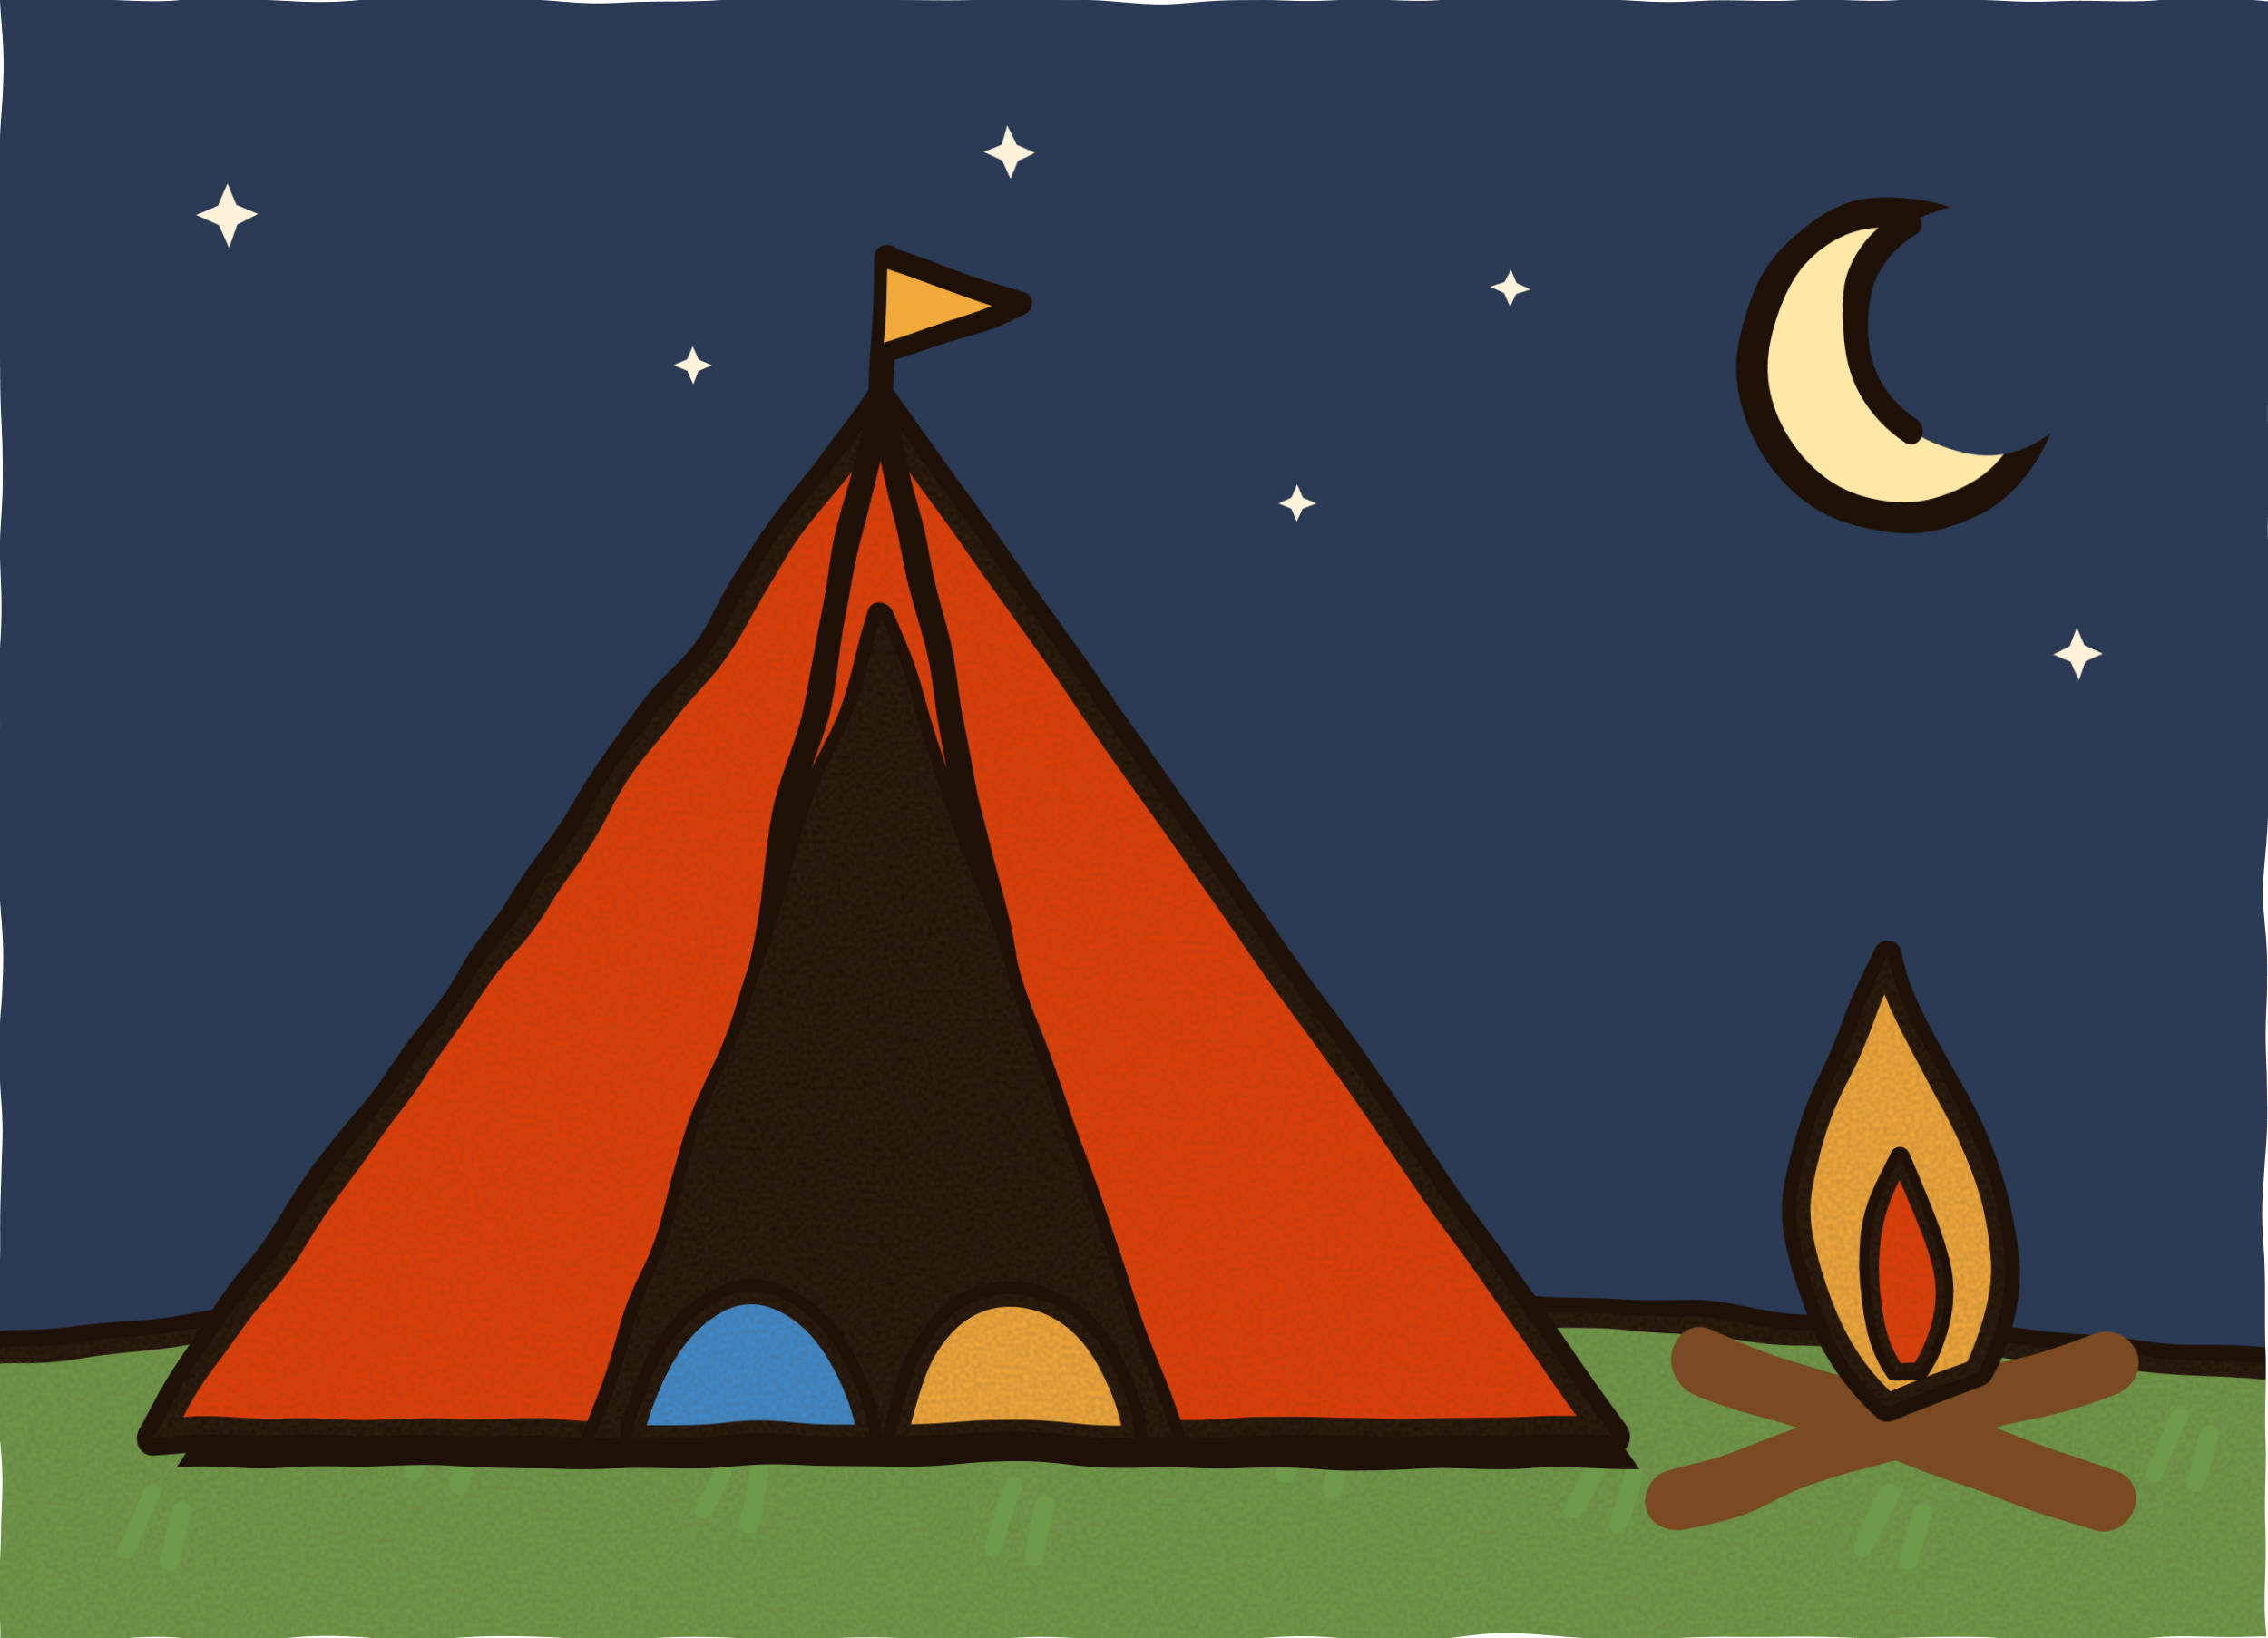
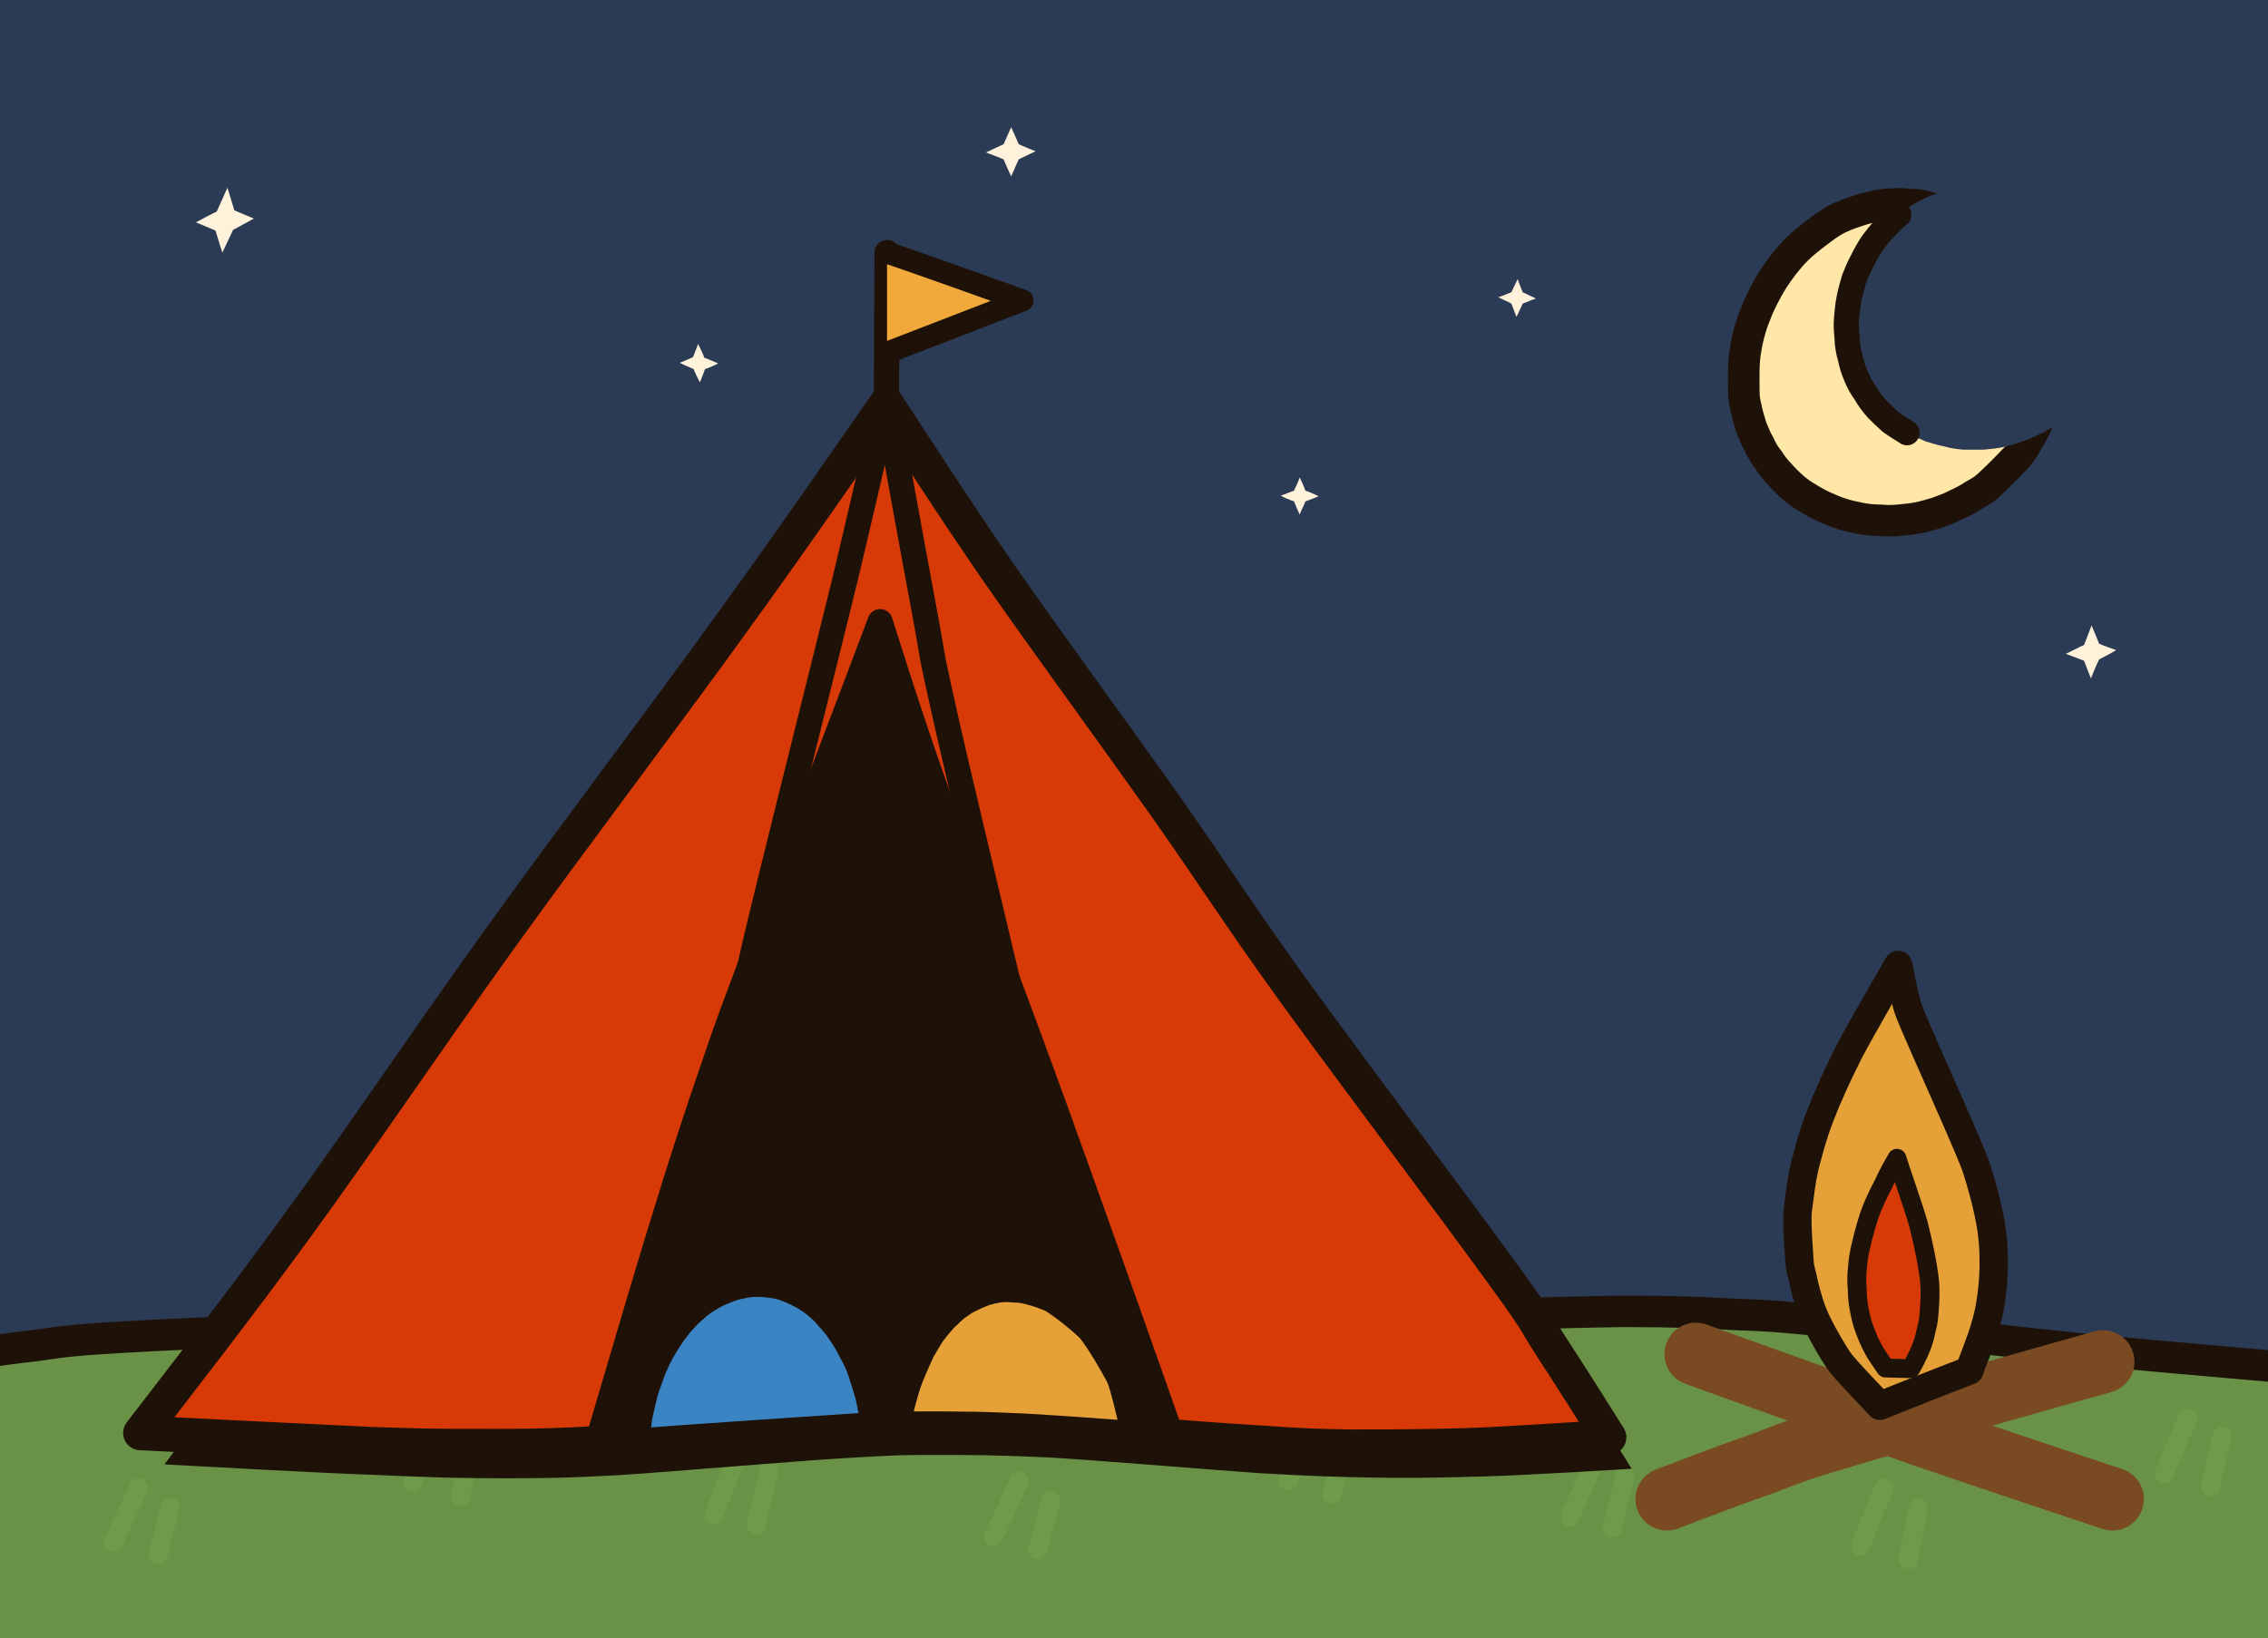
- <svg xmlns="http://www.w3.org/2000/svg" viewBox="0 0 360 260" role="img" aria-label="Duo Campers: a tent for two by the bonfire">
-   <defs>
-     <filter id="w" x="-5%" y="-5%" width="110%" height="110%">
-       <feTurbulence type="fractalNoise" baseFrequency="0.035" numOctaves="2" seed="3" />
-       <feDisplacementMap in="SourceGraphic" scale="3.4" />
-     </filter>
-     <filter id="g">
-       <feTurbulence type="fractalNoise" baseFrequency="1.4" numOctaves="1" seed="7" result="n" />
-       <feColorMatrix in="n" type="matrix" values="0 0 0 0 0.12  0 0 0 0 0.07  0 0 0 0 0.03  0 0 0 0.35 -0.05" result="d" />
-       <feComposite in="d" in2="SourceGraphic" operator="in" />
-     </filter>
-   </defs>
-   <g filter="url(#w)" stroke="#1E1208" stroke-linecap="round" stroke-linejoin="round">
-     <rect x="-10" y="-10" width="380" height="280" fill="#2B3A55" stroke="none" />
-     <g stroke="none" fill="#FFF2DA">
-       <path d="M36 29 L37.5 32.5 L41 34 L37.5 35.5 L36 39 L34.5 35.5 L31 34 L34.5 32.5 Z" />
-       <path d="M110 55 L110.9 57.1 L113 58 L110.9 58.9 L110 61 L109.1 58.9 L107 58 L109.1 57.1 Z" />
-       <path d="M160 20 L161.2 22.8 L164 24 L161.2 25.2 L160 28 L158.8 25.2 L156 24 L158.8 22.8 Z" />
-       <path d="M240 43 L240.9 45.1 L243 46 L240.9 46.9 L240 49 L239.1 46.9 L237 46 L239.1 45.1 Z" />
-       <path d="M330 100 L331.2 102.8 L334 104 L331.2 105.2 L330 108 L328.8 105.2 L326 104 L328.8 102.8 Z" />
-       <path d="M206 77 L206.9 79.1 L209 80 L206.9 80.9 L206 83 L205.1 80.9 L203 80 L205.1 79.1 Z" />
-     </g>
-     <circle cx="302" cy="58" r="24" fill="#FFE7A8" stroke-width="5" />
-     <circle cx="315.2" cy="52.0" r="20.4" fill="#2B3A55" stroke="none" />
-     <path d="M302.96 35.68 A20.4 20.4 0 0 0 303.92 69.04" fill="none" stroke-width="4" />
-     <path d="M-10 216 C 90 202, 250 204, 370 218 V270 H-10 Z" fill="#6E9A4A" stroke-width="5" />
-     <path d="M-10 216 C 90 202, 250 204, 370 218 V270 H-10 Z" fill="#6E9A4A" filter="url(#g)" stroke="none" />
-     <path d="M20 246 l4 -9 M27 248 l2 -8" stroke="#6E9A4A" stroke-width="3" />
-     <path d="M66 234 l4 -9 M73 236 l2 -8" stroke="#6E9A4A" stroke-width="3" />
-     <path d="M112 240 l4 -9 M119 242 l2 -8" stroke="#6E9A4A" stroke-width="3" />
-     <path d="M158 246 l4 -9 M165 248 l2 -8" stroke="#6E9A4A" stroke-width="3" />
-     <path d="M204 234 l4 -9 M211 236 l2 -8" stroke="#6E9A4A" stroke-width="3" />
-     <path d="M250 240 l4 -9 M257 242 l2 -8" stroke="#6E9A4A" stroke-width="3" />
-     <path d="M296 246 l4 -9 M303 248 l2 -8" stroke="#6E9A4A" stroke-width="3" />
-     <path d="M342 234 l4 -9 M349 236 l2 -8" stroke="#6E9A4A" stroke-width="3" />
-     <path d="M24 228 L140 64 L256 228 Z" transform="translate(4 5)" fill="#1E1208" stroke="none" />
-     <path d="M24 228 L140 64 L256 228 Z" fill="#E33D07" stroke-width="5.5" />
-     <path d="M24 228 L140 64 L256 228 Z" fill="#E33D07" filter="url(#g)" stroke="none" />
-     <path d="M140 64 L104 228 M140 64 L176 228" stroke-width="4" />
-     <path d="M140 98 L94 228 H186 Z" fill="#1E1208" stroke-width="4" />
-     <path d="M140 98 L94 228 H186 Z" fill="#1E1208" filter="url(#g)" stroke="none" />
-     <path d="M100 228 C 104 200, 132 196, 138 228 Z" fill="#3D8BD0" stroke-width="4" />
-     <path d="M100 228 C 104 200, 132 196, 138 228 Z" fill="#3D8BD0" filter="url(#g)" stroke="none" />
-     <path d="M142 228 C 148 196, 176 200, 180 228 Z" fill="#F2A93B" stroke-width="4" />
-     <path d="M142 228 C 148 196, 176 200, 180 228 Z" fill="#F2A93B" filter="url(#g)" stroke="none" />
-     <path d="M140 64 V40" stroke-width="4" />
-     <path d="M140 40 L162 48 L140 56" fill="#F2A93B" stroke-width="3.5" />
-     <path d="M266 238 L334 216 M270 216 L334 238" stroke="#7A4A22" stroke-width="10" />
-     <path d="M300 224 C 274 200, 290 172, 300 152 C 304 172, 328 188, 314 218 Z" fill="#F2A93B" stroke-width="4.5" />
-     <path d="M300 224 C 274 200, 290 172, 300 152 C 304 172, 328 188, 314 218 Z" fill="#F2A93B" filter="url(#g)" stroke="none" />
-     <path d="M301 218 C 292 206, 298 192, 302 184 C 306 194, 312 206, 305 218 Z" fill="#E33D07" stroke-width="3" />
-     <path d="M301 218 C 292 206, 298 192, 302 184 C 306 194, 312 206, 305 218 Z" fill="#E33D07" filter="url(#g)" stroke="none" />
-   </g>
+ <svg xmlns="http://www.w3.org/2000/svg" viewBox="0 0 360 260" role="img" aria-label="Duo Campers: a tent for two by the bonfire" stroke-linecap="round" stroke-linejoin="round">
+   <path d="M-10.4 -8.1C-7.7 -8.2 -3.2 -8.1 5.7 -8.7C14.5 -9.2 34.2 -10.8 42.8 -11.4C51.4 -11.9 52.5 -11.8 57.2 -11.8C61.9 -11.8 63.7 -11.9 71.2 -11.5C78.8 -11.2 94.3 -10 102.5 -9.6C110.7 -9.2 114.9 -9.1 120.5 -9C126.1 -8.9 125.7 -8.8 135.9 -9C146.1 -9.2 165 -10 181.6 -10.1C198.1 -10.3 217 -9.6 235.2 -9.8C253.4 -10 278.6 -11.1 290.8 -11.2C303 -11.4 298.8 -11.3 308.2 -10.8C317.6 -10.3 338.9 -8.7 347.3 -8.3C355.8 -7.9 355.6 -8.1 359 -8.1C362.5 -8.1 366.6 -8.3 368.1 -8.3C368.2 -5.2 368.3 1.1 368.9 10.1C369.4 19 370.9 36.5 371.4 45.2C371.9 53.9 371.9 56.5 372 62.2C372 68 372.1 69.6 371.6 79.4C371 89.3 369.3 111.1 368.7 121.1C368.1 131.2 368.1 133 368.1 139.7C368 146.4 368 151.2 368.5 161.4C369 171.6 370.6 191.3 371.2 200.9C371.8 210.4 371.8 212.3 371.9 218.7C372 225.1 372 231 371.6 239.5C371.2 248 369.9 264.7 369.6 269.7C365.4 269.8 357.3 270.3 344.5 270.4C331.7 270.4 310.2 269.9 292.9 270C275.5 270 252 270.8 240.3 270.9C228.6 271 231.6 270.9 222.8 270.5C214 270.1 195.9 268.9 187.5 268.5C179.1 268.2 177.9 268.2 172.3 268.3C166.7 268.3 163.4 268.3 154 268.8C144.6 269.4 124.5 271.1 115.8 271.7C107.1 272.2 106.4 272 101.6 272C96.9 272 95.2 272 87.3 271.5C79.3 271.1 62.7 269.7 53.9 269.2C45.2 268.6 41.1 268.5 34.7 268.4C28.3 268.3 23.3 268.4 15.5 268.6C7.8 268.9 -7.3 269.8 -11.9 270C-11.7 266.9 -11.7 260.5 -11.1 251.5C-10.6 242.4 -9.2 224.4 -8.7 215.4C-8.2 206.5 -8.1 204.1 -8.1 197.7C-8.1 191.2 -8.1 186.9 -8.6 176.8C-9.1 166.7 -10.7 146.7 -11.2 137C-11.8 127.2 -11.8 125.1 -11.9 118.4C-11.9 111.7 -12 107.4 -11.5 97C-11 86.6 -9.3 65.7 -8.7 56C-8.1 46.4 -8.1 45.1 -8.1 38.9C-8.1 32.7 -8.2 26.6 -8.6 18.8C-8.9 10.9 -10.1 -3.6 -10.4 -8.1Z" fill="#2B3A55" />
+   <path d="M36.1 29.8C36.3 30.4 37 32.8 37.2 33.4C37.7 33.6 39.8 34.5 40.3 34.7C39.8 35 37.5 36.2 37 36.5C36.7 37.1 35.6 39.5 35.3 40.1C35.1 39.6 34.4 37.2 34.2 36.6C33.7 36.4 31.6 35.5 31.1 35.3C31.6 35 33.9 33.8 34.4 33.6C34.7 32.9 35.8 30.5 36.1 29.8Z" fill="#FFF2DA" />
+   <path d="M110.8 54.6C111 55 111.7 56.4 111.8 56.8C112.2 56.9 113.7 57.6 114 57.7C113.7 57.9 112.3 58.5 111.9 58.6C111.8 59 111.2 60.4 111.1 60.7C110.9 60.4 110.2 58.9 110.1 58.6C109.7 58.4 108.2 57.8 107.9 57.6C108.2 57.5 109.6 56.9 110 56.7C110.1 56.4 110.7 55 110.8 54.6Z" fill="#FFF2DA" />
+   <path d="M160.5 20.2C160.7 20.6 161.5 22.4 161.7 22.9C162.1 23.1 164 23.9 164.4 24C164 24.2 162.1 25.1 161.7 25.3C161.5 25.7 160.7 27.6 160.5 28C160.3 27.6 159.5 25.8 159.3 25.3C158.9 25.1 157 24.4 156.5 24.2C157 24 158.8 23.1 159.3 22.9C159.5 22.5 160.3 20.6 160.5 20.2Z" fill="#FFF2DA" />
+   <path d="M240.9 44.3C241 44.7 241.6 46.1 241.7 46.4C242.1 46.6 243.4 47.2 243.8 47.4C243.4 47.5 242 48.1 241.7 48.2C241.5 48.6 240.9 50 240.7 50.3C240.6 50 240 48.5 239.9 48.2C239.6 48 238.2 47.4 237.8 47.2C238.2 47.1 239.6 46.5 239.9 46.4C240.1 46 240.7 44.7 240.9 44.3Z" fill="#FFF2DA" />
+   <path d="M332 99.3C332.2 99.8 333 101.7 333.2 102.2C333.6 102.4 335.5 103.1 335.9 103.2C335.5 103.5 333.6 104.5 333.2 104.7C332.9 105.2 332.1 107.2 331.9 107.7C331.7 107.3 331 105.4 330.8 104.9C330.3 104.7 328.4 104 327.9 103.8C328.4 103.6 330.3 102.6 330.8 102.4C331 101.9 331.8 99.8 332 99.3Z" fill="#FFF2DA" />
+   <path d="M206.3 75.8C206.5 76.2 207.1 77.5 207.2 77.9C207.6 78 209 78.6 209.3 78.8C209 78.9 207.6 79.5 207.2 79.6C207.1 80 206.4 81.3 206.3 81.7C206.1 81.3 205.5 79.9 205.4 79.6C205 79.5 203.6 78.9 203.3 78.7C203.6 78.6 205.1 78 205.4 77.9C205.6 77.5 206.2 76.2 206.3 75.8Z" fill="#FFF2DA" />
+   <path d="M325.4 56C325.4 56.5 325.4 58 325.4 59C325.3 59.9 325.2 60.9 325 61.9C324.9 62.8 324.6 63.8 324.3 64.7C324 65.7 323.7 66.6 323.2 67.5C322.8 68.4 322.3 69.3 321.8 70.1C321.3 71 321.1 71.5 320.1 72.6C319 73.8 316.9 75.9 315.7 77C314.6 78 314 78.2 313.2 78.7C312.3 79.3 311.3 79.8 310.4 80.2C309.5 80.7 308.5 81 307.5 81.4C306.5 81.7 305.5 82 304.5 82.2C303.5 82.4 302.5 82.5 301.4 82.6C300.4 82.7 299.4 82.7 298.4 82.6C297.3 82.6 296.3 82.5 295.3 82.3C294.3 82.1 293.3 81.9 292.4 81.6C291.4 81.3 290.5 80.9 289.6 80.5C288.7 80.1 287.8 79.6 287 79.1C286.1 78.6 285.3 78 284.6 77.4C283.8 76.7 283.1 76 282.5 75.3C281.8 74.6 281.2 73.8 280.7 73C280.1 72.3 279.6 71.4 279.2 70.5C278.7 69.7 278.4 68.8 278 67.9C277.7 66.9 277.4 66 277.2 65C277 64 276.8 63.6 276.8 62.1C276.8 60.6 276.7 58 277 56C277.3 54 277.8 51.9 278.6 50C279.3 48.1 280.3 46.2 281.4 44.4C282.5 42.7 283.8 41 285.2 39.6C286.6 38.2 288.7 36.7 289.9 35.8C291.1 35 291.5 34.8 292.4 34.4C293.3 34 294.2 33.7 295.1 33.4C296 33.1 296.9 32.9 297.8 32.7C298.7 32.5 299.6 32.4 300.6 32.4C301.5 32.3 302.4 32.4 303.3 32.5C304.2 32.5 304.7 32.5 306 32.9C307.4 33.3 309.6 34 311.3 34.9C313 35.7 314.6 36.8 316.1 38.1C317.5 39.4 318.9 40.8 320.1 42.4C321.3 44 322.3 45.7 323.1 47.5C324 49.3 324.6 51.7 325 53.1C325.3 54.5 325.3 55.5 325.4 56Z" fill="#FFE7A8" stroke="#1E1208" stroke-width="5" />
+   <path d="M335.2 50.2C335.2 50.6 335.3 52.1 335.2 53C335.1 53.9 335 54.9 334.7 55.8C334.5 56.7 334.2 57.6 333.9 58.5C333.5 59.4 333.1 60.2 332.6 61C332.1 61.9 331.5 62.6 330.9 63.4C330.2 64.1 329.5 64.9 328.8 65.5C328.1 66.2 327.3 66.8 326.4 67.4C325.6 68 324.7 68.5 323.8 68.9C322.9 69.4 321.9 69.8 320.9 70.1C320 70.5 319 70.7 317.9 71C316.9 71.2 315.9 71.3 314.8 71.4C313.8 71.4 312.8 71.4 311.7 71.4C310.7 71.3 309.7 71.2 308.7 70.9C307.7 70.7 306.7 70.4 305.7 70.1C304.8 69.7 303.8 69.3 302.9 68.8C302.1 68.3 301.2 67.8 300.4 67.2C299.6 66.6 298.9 65.9 298.2 65.2C297.6 64.5 296.9 63.7 296.4 62.9C295.8 62 295.3 61.2 294.9 60.3C294.5 59.4 294.2 58.4 293.9 57.5C293.6 56.5 293.4 55.5 293.3 54.5C293.1 53.5 293.1 52.5 293.1 51.5C293.1 50.5 293.2 49.5 293.4 48.4C293.5 47.4 293.7 46.4 294 45.4C294.3 44.4 294.7 43.4 295.1 42.5C295.5 41.6 296 40.6 296.5 39.8C297 38.9 297.6 38 298.3 37.2C298.9 36.5 299.6 35.7 300.3 35C301 34.3 301.8 33.7 302.6 33.2C303.4 32.6 304.2 32.1 305.1 31.7C306 31.2 306.8 30.9 307.8 30.6C308.7 30.3 309.6 30.1 310.5 29.9C311.5 29.8 312.4 29.7 313.4 29.7C314.3 29.7 315.3 29.8 316.2 30C317.1 30.1 318.1 30.3 319 30.6C320 30.9 320.9 31.3 321.8 31.7C322.7 32.1 323.5 32.6 324.4 33.1C325.2 33.7 326.1 34.3 326.8 34.9C327.6 35.6 328.4 36.3 329.1 37C329.7 37.7 330.4 38.5 331 39.3C331.6 40.1 332.1 41 332.6 41.9C333.1 42.7 333.5 43.6 333.9 44.5C334.2 45.5 334.5 46.4 334.8 47.3C335 48.3 335.1 49.7 335.2 50.2Z" fill="#2B3A55" />
+   <path d="M301.4 34.1C301 34.4 299.9 35.4 299.2 36.2C298.5 36.9 297.8 37.8 297.2 38.6C296.6 39.5 296.1 40.4 295.6 41.4C295.1 42.3 294.7 43.3 294.3 44.3C294 45.3 293.7 46.4 293.5 47.4C293.3 48.4 293.2 49.5 293.1 50.6C293 51.6 293.1 52.7 293.2 53.7C293.2 54.7 293.4 55.8 293.7 56.8C293.9 57.8 294.2 58.8 294.6 59.7C295 60.7 295.5 61.6 296.1 62.4C296.6 63.3 297.2 64.1 297.9 64.9C298.6 65.6 299.3 66.3 300.1 67C300.9 67.6 302.3 68.4 302.7 68.7" fill="none" stroke="#1E1208" stroke-width="4" />
+   <path d="M-8.7 215.6C-6.4 215.3 0.4 214.2 5.1 213.7C9.8 213.1 9.4 212.9 19.4 212.3C29.4 211.7 54.8 210.7 65 210.1C75.1 209.6 71.3 209.8 80.2 209C89.1 208.2 109.8 206.2 118.2 205.5C126.7 204.8 127.2 204.9 130.8 204.8C134.4 204.7 136 204.6 140.1 204.7C144.2 204.8 147.2 204.7 155.5 205.3C163.9 205.9 181.6 207.6 190.1 208.2C198.6 208.8 201 208.8 206.5 209C211.9 209.1 214.4 209.2 222.9 209C231.4 208.9 248.9 208.3 257.7 208.2C266.4 208.2 270.1 208.4 275.6 208.7C281.1 208.9 281.2 208.9 290.5 209.8C299.8 210.8 317.9 212.9 331.5 214.3C345 215.6 365.2 217.3 371.9 217.9C371.9 221.4 372 230.4 371.6 239C371.2 247.6 369.9 264.6 369.6 269.7C365.4 269.8 357.3 270.3 344.5 270.4C331.7 270.4 310.2 269.9 292.9 270C275.5 270 252 270.8 240.3 270.9C228.6 271 231.6 270.9 222.8 270.5C214 270.1 195.9 268.9 187.5 268.5C179.1 268.2 177.9 268.2 172.3 268.3C166.7 268.3 163.4 268.3 154 268.8C144.6 269.4 124.5 271.1 115.8 271.7C107.1 272.2 106.4 272 101.6 272C96.9 272 95.2 272 87.3 271.5C79.3 271.1 62.7 269.7 53.9 269.2C45.2 268.6 41.1 268.5 34.7 268.4C28.3 268.3 23.3 268.4 15.5 268.6C7.8 268.9 -7.3 269.8 -11.9 270C-11.7 266.9 -11.7 260.6 -11.1 251.5C-10.6 242.5 -9.1 221.6 -8.7 215.6Z" fill="#699246" stroke="#1E1208" stroke-width="5" />
+   <path d="M18 244.9L22 236.2M25.1 246.9L27 239.3" fill="#000000" stroke="#6E9A4A" stroke-width="3" />
+   <path d="M65.5 235.4L69.2 226.6M73.1 237.6L74.7 229.6" fill="#000000" stroke="#6E9A4A" stroke-width="3" />
+   <path d="M113.3 240.5L117.2 230.7M120 242.1L122.1 233.4" fill="#000000" stroke="#6E9A4A" stroke-width="3" />
+   <path d="M157.7 244L161.8 235.1M164.7 246.1L166.8 238.3" fill="#000000" stroke="#6E9A4A" stroke-width="3" />
+   <path d="M204.4 235.1L208.5 226.6M211.4 237.3L213.5 229.7" fill="#000000" stroke="#6E9A4A" stroke-width="3" />
+   <path d="M249.2 240.9L253.4 231.4M255.9 242.6L258 234.2" fill="#000000" stroke="#6E9A4A" stroke-width="3" />
+   <path d="M295.3 245.5L299 236.3M302.9 247.6L304.5 239.4" fill="#000000" stroke="#6E9A4A" stroke-width="3" />
+   <path d="M343.5 234L347.3 225.1M350.9 236L352.7 228" fill="#000000" stroke="#6E9A4A" stroke-width="3" />
+   <path d="M26.1 232.5C29.9 227.4 39.2 215.7 48.9 202.2C58.7 188.7 72.4 168.3 84.5 151.5C96.7 134.7 111.8 115 121.8 101.3C131.7 87.5 140.7 74.5 144.5 69.1C147.2 73.2 154.4 84.3 160.9 93.7C167.5 103.2 176.3 115 183.8 125.7C191.3 136.3 196.9 144.9 206 157.5C215.1 170.1 231.6 192.1 238.4 201.5C245.2 210.8 243.2 208.4 246.6 213.6C250.1 218.9 256.9 229.9 259 233.2C255.2 233.4 242.8 234.2 236 234.4C229.2 234.6 224.3 234.7 218.3 234.6C212.3 234.5 208.7 234.4 200 233.9C191.4 233.3 175 231.9 166.5 231.4C157.9 231 154.1 231 148.7 231C143.3 231 142.6 231 134.2 231.5C125.8 232 107.5 233.6 98.4 234.2C89.3 234.7 85.9 234.7 79.5 234.7C73.2 234.7 69.1 234.6 60.2 234.2C51.3 233.9 31.7 232.8 26.1 232.5Z" fill="#1E1208" />
+   <path d="M22.3 227.5C26.5 222 37.7 207.7 47.2 194.6C56.7 181.6 67.8 165.1 79.3 149.1C90.8 133.1 106.2 112.8 116.4 98.6C126.7 84.4 136.7 69.8 140.7 64.1C143.7 68.6 151.3 80.5 158.7 91.2C166.1 101.8 177.2 117 185 128C192.8 139.1 196.6 145.2 205.4 157.4C214.3 169.7 231.1 192 237.9 201.4C244.7 210.7 243.2 209.1 246.1 213.6C249 218 253.9 225.8 255.4 228.2C251.5 228.4 239.1 229.3 232.3 229.5C225.4 229.7 219.9 229.7 214.3 229.7C208.8 229.6 207.7 229.6 199 229C190.4 228.5 171.6 226.9 162.6 226.4C153.6 225.9 150.3 226 145 226C139.6 226 138.9 226 130.4 226.6C121.9 227.1 103.3 228.6 94.1 229.2C84.8 229.7 80.8 229.6 74.9 229.6C69.1 229.6 67.7 229.6 58.9 229.3C50.1 228.9 28.4 227.8 22.3 227.5Z" fill="#D73A07" stroke="#1E1208" stroke-width="5.5" />
+   <path d="M140.7 64.1C139.6 68.5 137.4 78.2 134.4 90.9C131.3 103.6 125 128.6 122.2 140.1C119.4 151.5 119.3 152.1 117.7 159.6C116.1 167.2 114.7 174 112.6 185.5C110.5 196.9 106.4 221.3 105.1 228.5M140.7 64.1C141.7 69.5 145.1 88.4 146.7 96.9C148.3 105.4 147.3 101.6 150.3 114.9C153.3 128.1 160.5 157.7 164.8 176.4C169.1 195.2 174.1 218.8 175.9 227.3" fill="#000000" stroke="#1E1208" stroke-width="4" />
+   <path d="M139.7 98.7C136.4 107.5 124.3 139.2 119.9 151.1C115.4 163 115.4 163.1 113 170.1C110.6 177.1 108.6 183.1 105.6 192.9C102.5 202.8 96.6 223.1 94.8 229.1C100.8 228.7 122.2 227.1 130.6 226.6C138.9 226 139.6 226.1 144.9 226C150.2 226 155.4 226 162.2 226.4C169.1 226.7 182.1 227.8 186 228.1C182.6 218.4 171.6 187.3 165.3 170.1C159 152.8 152.6 136.6 148.3 124.7C144.1 112.8 141.1 103.1 139.7 98.7Z" fill="#1E1208" stroke="#1E1208" stroke-width="4" />
+   <path d="M101 228.8C101.1 228.1 101.4 226 101.6 224.7C101.9 223.4 102.2 222.1 102.5 220.9C102.9 219.7 103.3 218.6 103.7 217.5C104.2 216.4 104.6 215.4 105.2 214.4C105.7 213.5 106.3 212.6 106.9 211.7C107.5 210.9 108.1 210.1 108.8 209.4C109.4 208.7 110.1 208.1 110.8 207.5C111.5 206.9 112.3 206.4 113 206C113.8 205.5 114.6 205.2 115.3 204.9C116.1 204.6 116.9 204.3 117.7 204.2C118.5 204 119.3 203.9 120.1 203.9C120.9 203.9 121.8 204 122.6 204.1C123.4 204.2 124.2 204.4 124.9 204.7C125.7 205 126.5 205.4 127.3 205.8C128 206.2 128.8 206.7 129.5 207.3C130.2 207.9 130.9 208.5 131.5 209.3C132.2 210 132.8 210.8 133.4 211.7C134 212.6 134.6 213.5 135.1 214.6C135.7 215.6 136.2 216.7 136.6 217.9C137 219.1 137.4 220.4 137.8 221.8C138.1 223.2 138.5 225.4 138.7 226.2C132.4 226.6 107.3 228.3 101 228.8Z" fill="#3B84C4" stroke="#1E1208" stroke-width="4" />
+   <path d="M142.5 226.1C142.7 225.3 143.2 223.1 143.6 221.7C144 220.3 144.4 219 144.9 217.9C145.4 216.7 145.9 215.6 146.4 214.5C147 213.5 147.5 212.6 148.1 211.7C148.7 210.9 149.4 210.1 150 209.4C150.7 208.8 151.3 208.1 152 207.6C152.7 207.1 153.4 206.6 154.1 206.3C154.9 205.9 155.6 205.6 156.4 205.3C157.1 205.1 157.9 204.9 158.6 204.8C159.4 204.7 160.2 204.7 160.9 204.8C161.7 204.8 162.5 204.9 163.2 205.1C164 205.3 164.7 205.5 165.5 205.8C166.2 206.1 166.6 206.1 167.7 206.9C168.8 207.6 170.8 209.2 171.8 210.1C172.8 211 172.9 211 173.7 212.2C174.6 213.4 176.2 216.1 176.9 217.4C177.7 218.8 177.7 218.8 178.2 220.5C178.7 222.2 179.7 226.4 179.9 227.6C176.6 227.4 165.8 226.5 159.6 226.3C153.3 226 145.4 226.1 142.5 226.1Z" fill="#E5A038" stroke="#1E1208" stroke-width="4" />
+   <path d="M140.7 64.1L140.8 40.1" fill="#000000" stroke="#1E1208" stroke-width="4" />
+   <path d="M140.8 40.1C144.4 41.3 158.7 46.4 162.3 47.7C158.7 49.1 144.4 54.6 140.8 56" fill="#F2A93B" stroke="#1E1208" stroke-width="3.5" />
+   <path d="M264.6 238C267 237.1 273.9 234.4 278.6 232.8C283.3 231.1 283.5 230.7 292.7 228C301.9 225.2 326.9 218.1 333.8 216.2M269.2 215C275.2 217.2 294 223.9 305 227.8C316 231.6 330.3 236.3 335.3 238" fill="#000000" stroke="#7A4A22" stroke-width="10" />
+   <path d="M298.4 223.2C297.5 222.2 294.2 218.8 293 217.4C291.7 215.9 291.8 215.9 290.9 214.5C290 213 288.6 210.6 287.8 208.6C287 206.6 286.4 204.2 286.1 202.7C285.7 201.2 285.7 201.2 285.6 199.8C285.5 198.3 285.3 195.4 285.3 193.9C285.3 192.5 285.3 192.5 285.5 191.1C285.7 189.6 285.9 187.7 286.4 185.4C287 183.1 287.7 180.3 288.9 177.2C290.1 174.1 291.5 171 293.5 167C295.6 163 300 155.5 301.3 153.2C301.5 154 301.9 156.4 302.3 158C302.8 159.5 302.2 158.7 303.9 162.7C305.6 166.7 310.6 177.8 312.3 181.9C314 185.9 313.6 185.2 314.2 187C314.7 188.7 315.2 190.5 315.6 192.4C316 194.2 316.3 196.1 316.4 198C316.5 200 316.5 202 316.3 204.1C316.1 206.2 315.8 208.3 315.1 210.6C314.5 212.8 313 216.4 312.6 217.6C310.2 218.5 300.8 222.2 298.4 223.2Z" fill="#E5A038" stroke="#1E1208" stroke-width="4.5" />
+   <path d="M299.3 217.2C298.9 216.6 297.8 215.1 297.3 214.1C296.7 213 296.3 212 295.9 210.9C295.5 209.9 295.3 208.8 295.1 207.8C294.9 206.7 294.8 205.7 294.8 204.7C294.7 203.6 294.7 202.6 294.8 201.6C294.9 200.6 294.9 200.1 295.2 198.6C295.5 197.2 296.1 194.8 296.7 193C297.3 191.3 298.1 189.6 298.9 188.1C299.6 186.5 300.7 184.6 301.1 183.9C301.6 185.6 303.6 191.2 304.5 194.3C305.3 197.5 305.9 200.4 306.2 202.7C306.5 205.1 306.3 207.1 306.2 208.5C306.1 210 305.9 210.5 305.7 211.4C305.5 212.4 305.2 213.4 304.8 214.3C304.4 215.3 303.6 216.8 303.3 217.3C302.6 217.3 299.9 217.2 299.3 217.2Z" fill="#D73A07" stroke="#1E1208" stroke-width="3" />
</svg>
